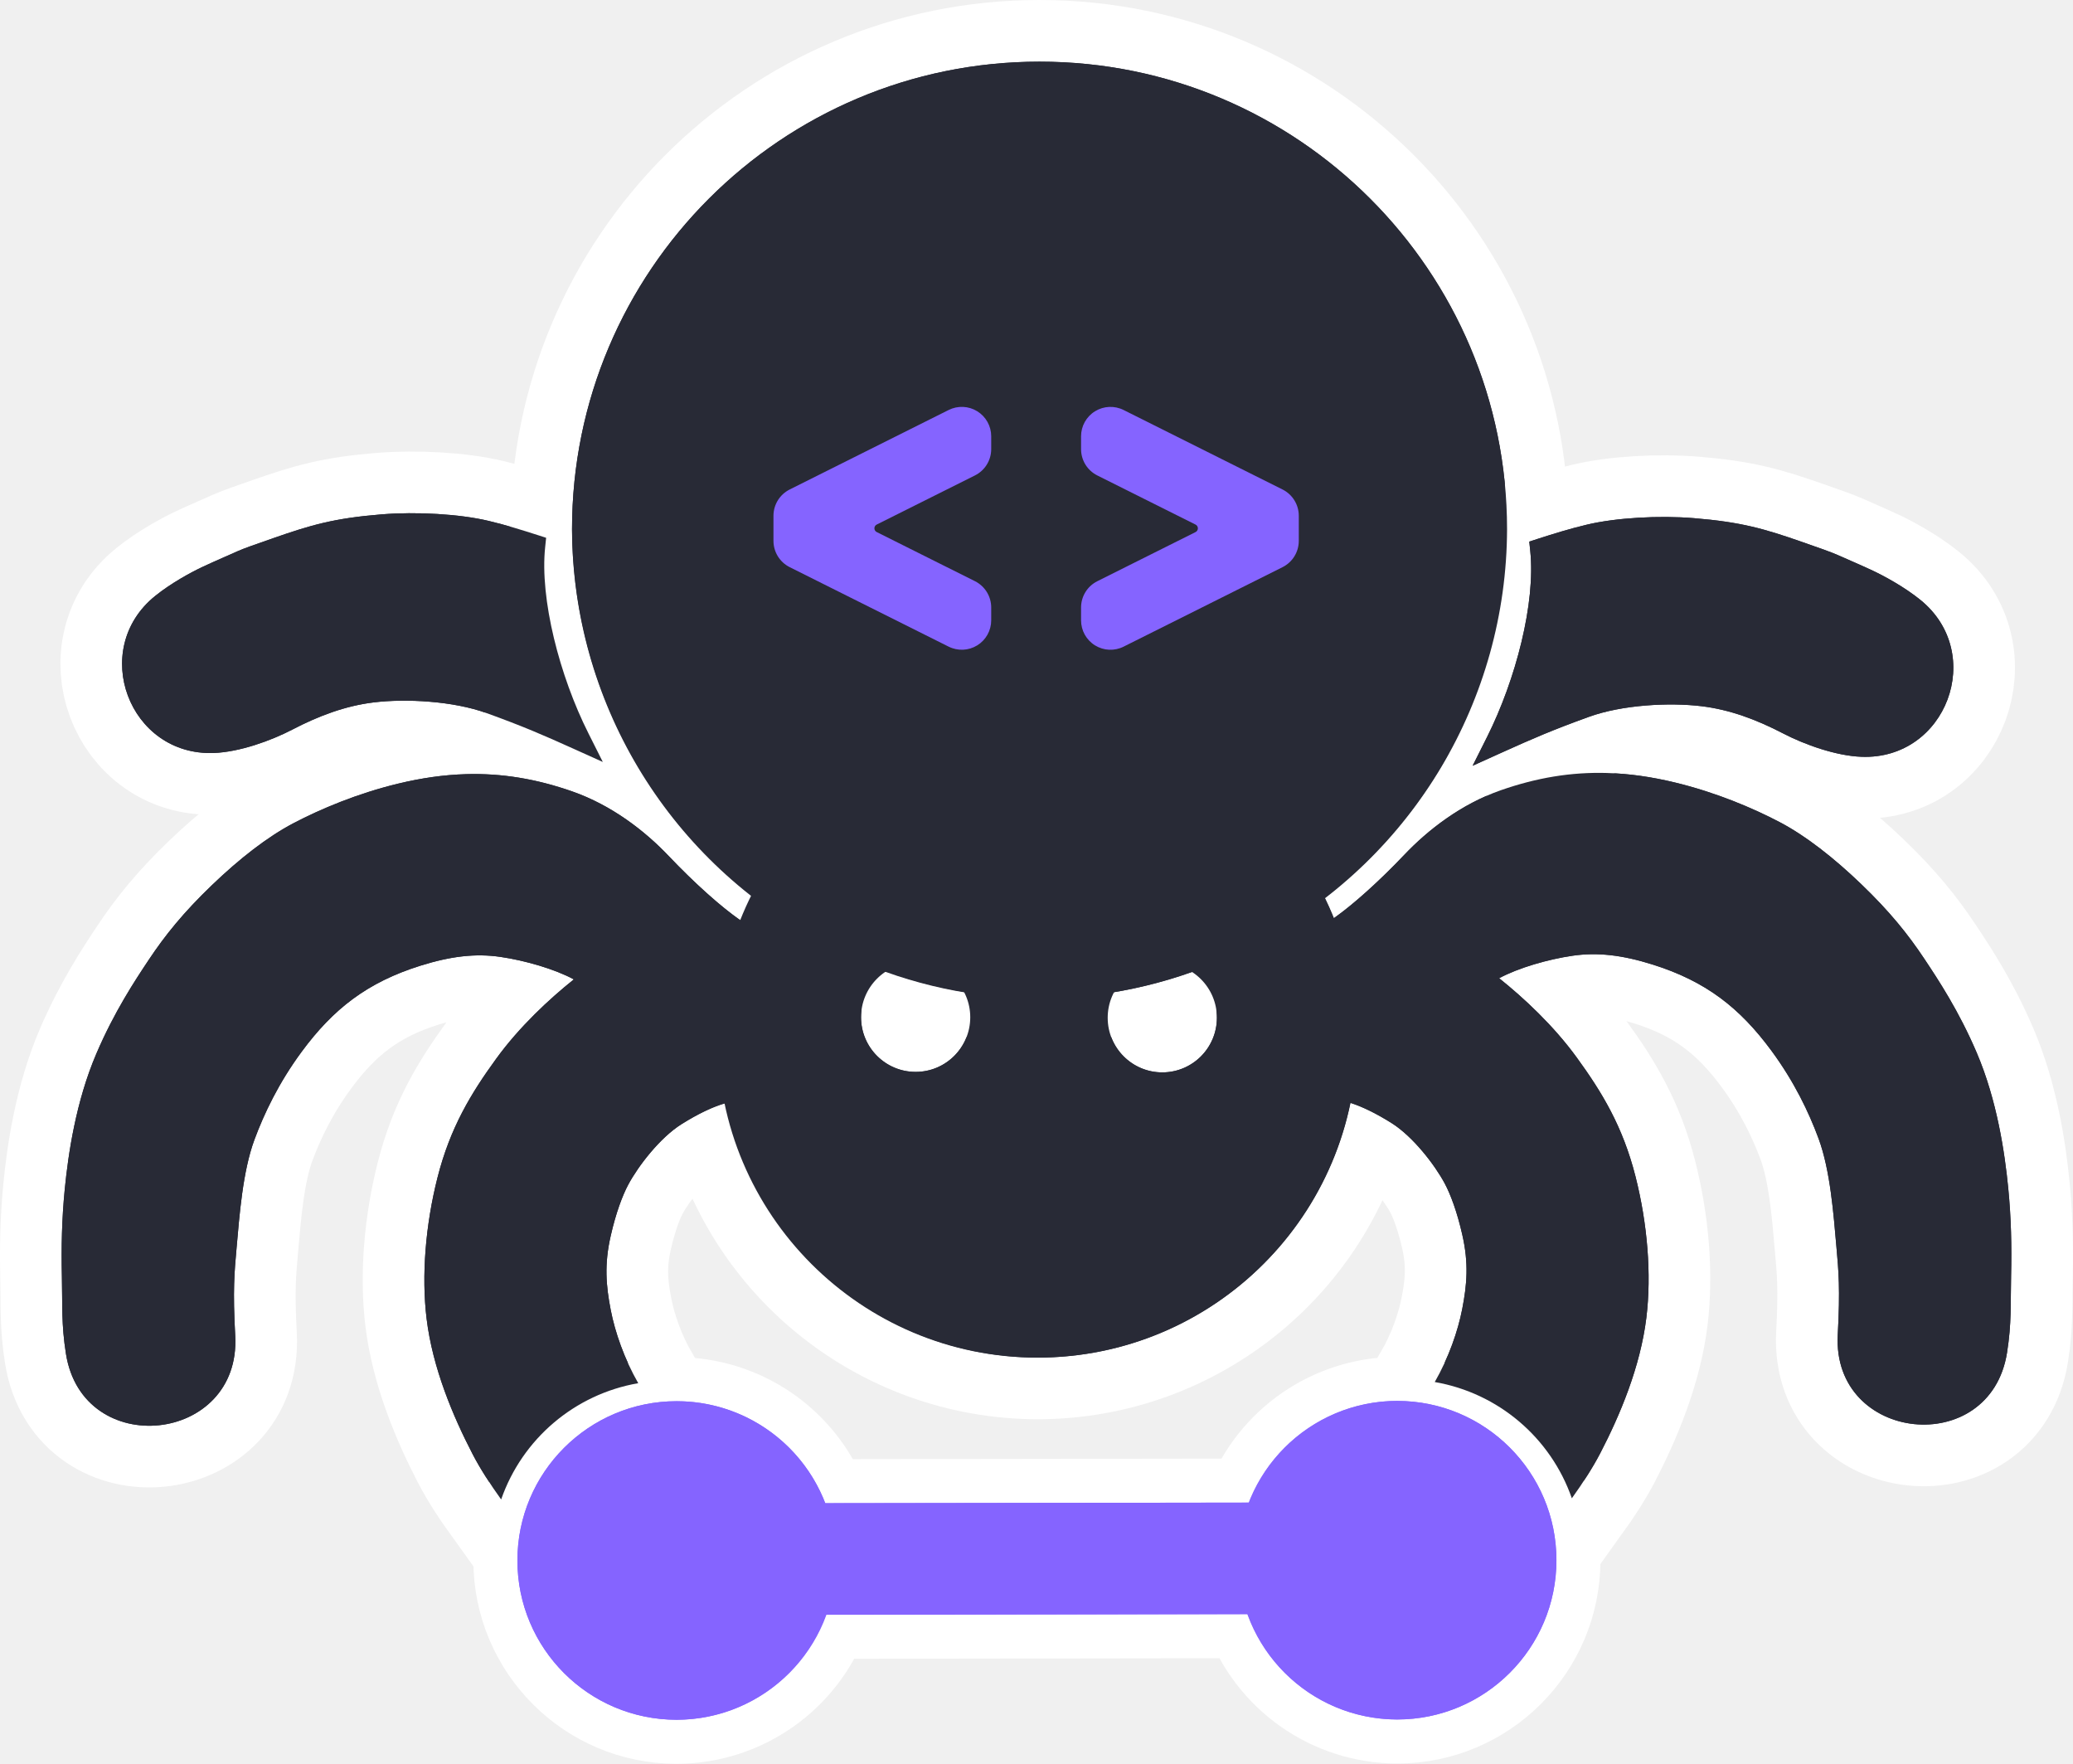
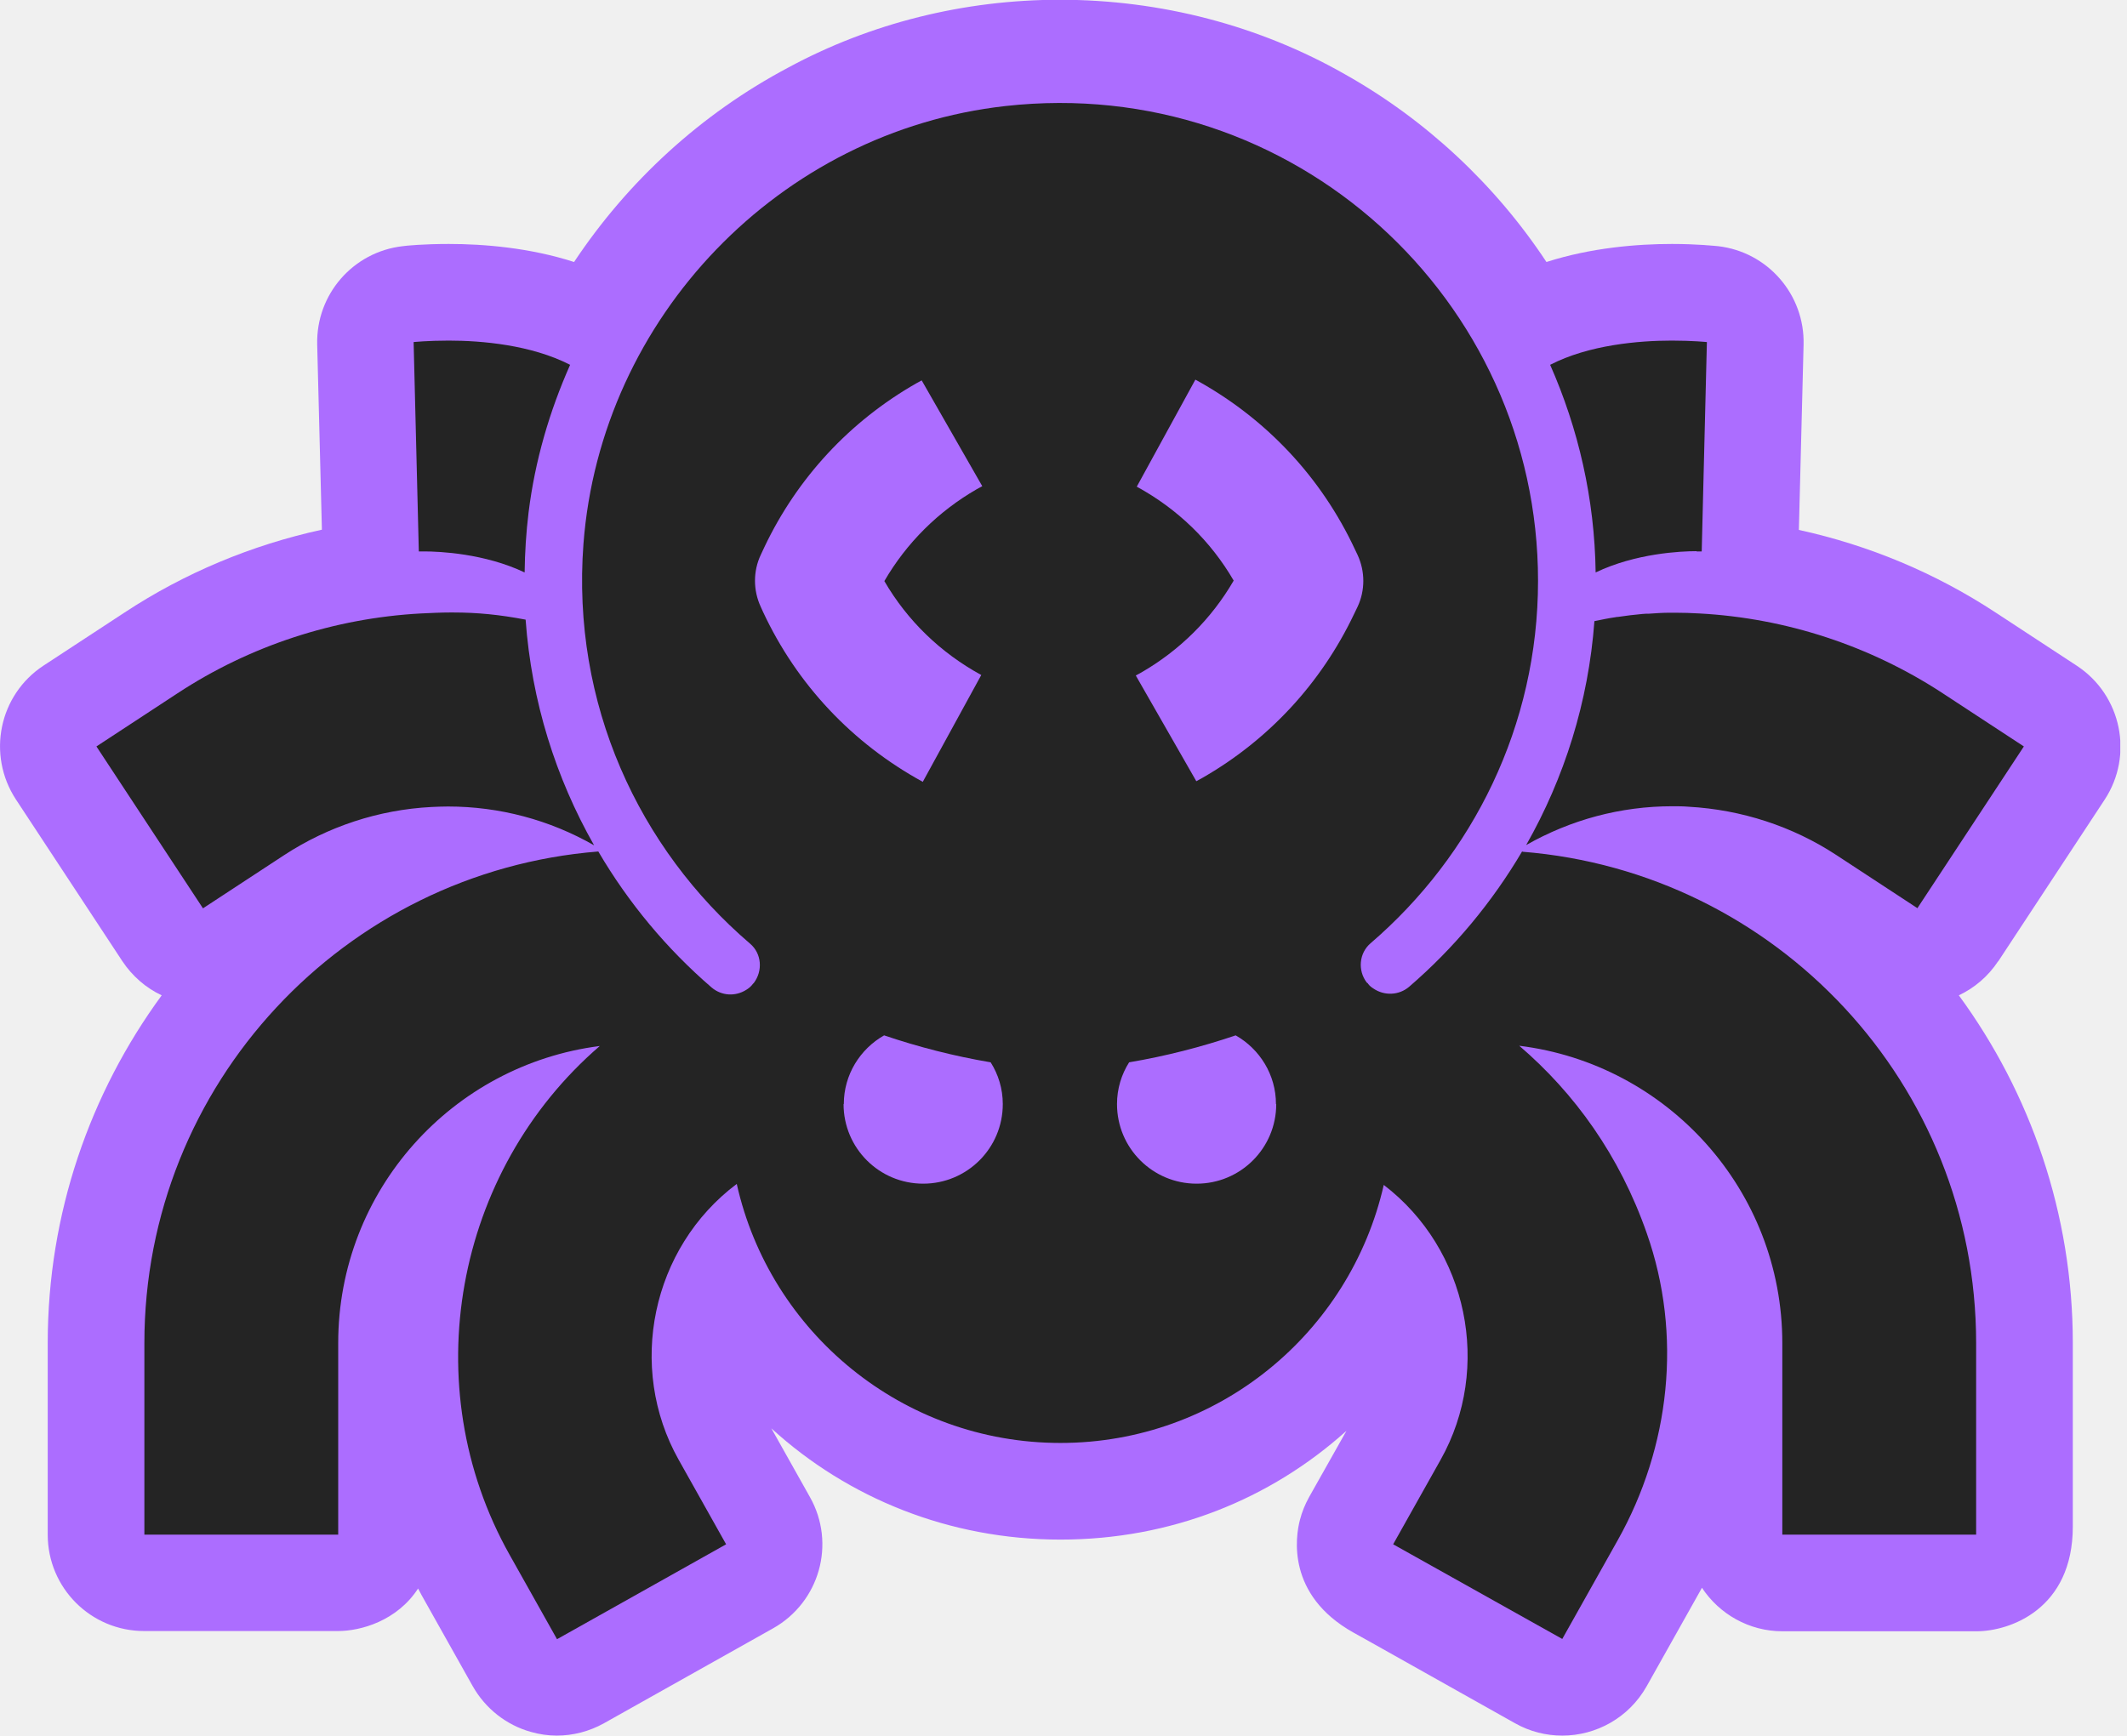
- <svg xmlns="http://www.w3.org/2000/svg" width="117.689mm" height="100.118mm" viewBox="0 0 117.689 100.118" version="1.1" id="svg1" xml:space="preserve">
-   <defs id="defs1">
-     <linearGradient id="swatch83">
-       <stop style="stop-color:#282a36;stop-opacity:1;" offset="0" id="stop84" />
-     </linearGradient>
-     <linearGradient id="swatch42">
-       <stop style="stop-color:#000000;stop-opacity:1;" offset="0" id="stop43" />
-     </linearGradient>
+ <svg xmlns="http://www.w3.org/2000/svg" width="147" height="120" viewBox="0 0 147 120" fill="none">
+   <g clip-path="url(#clip0_118_212)">
+     <path d="M138.095 66.467L145.459 55.276C147.475 52.2 146.621 48.065 143.545 46.032L137.941 42.358C133.789 39.624 129.176 37.693 124.323 36.634L124.648 23.819C124.733 20.367 122.17 17.411 118.736 17.018C118.513 17.001 117.3 16.865 115.557 16.865C113.148 16.865 109.97 17.121 106.877 18.112C103.358 12.781 98.539 8.27 92.935 5.126C87.057 1.777 80.239 -0.017 73.251 -0.017C66.621 -0.017 60.145 1.606 54.489 4.665C48.424 7.877 43.366 12.559 39.675 18.112C36.6 17.121 33.422 16.865 31.012 16.865C29.27 16.865 28.056 16.984 27.834 17.018C24.4 17.411 21.837 20.35 21.922 23.819L22.247 36.617C17.394 37.676 12.764 39.607 8.612 42.341L3.007 46.014C-0.068 48.031 -0.923 52.166 1.094 55.258L8.458 66.45C9.141 67.475 10.081 68.296 11.175 68.808C6.22 75.575 3.298 83.896 3.298 92.849V106.091C3.298 109.782 6.288 112.755 9.962 112.755H23.358C24.93 112.755 27.441 112.055 28.894 109.816C29.047 110.124 29.218 110.414 29.389 110.722L32.67 116.566C33.541 118.103 34.977 119.248 36.685 119.727C37.283 119.897 37.881 119.983 38.479 119.983C39.607 119.983 40.735 119.692 41.743 119.129L53.43 112.567C56.642 110.756 57.787 106.707 55.976 103.494L53.31 98.744C58.607 103.58 65.63 106.433 73.285 106.433C80.94 106.433 87.791 103.648 93.054 98.915L90.474 103.494C90.201 103.99 89.979 104.519 89.842 105.066C89.534 106.228 88.902 110.261 93.533 112.858L94.848 113.592L98.864 115.848L104.707 119.129C105.733 119.71 106.86 119.983 107.971 119.983C110.312 119.983 112.567 118.753 113.797 116.583L117.625 109.765C118.821 111.576 120.871 112.772 123.195 112.772H136.591C138.898 112.772 143.255 111.252 143.255 105.528V99.479V92.849C143.255 83.913 140.333 75.575 135.378 68.808C136.454 68.296 137.394 67.51 138.095 66.45V66.467Z" fill="#AC6DFF" />
+     <path d="M105.22 58.881C122.768 60.282 136.574 74.942 136.574 92.849V106.091H123.178V92.849C123.178 82.273 115.233 73.558 104.998 72.294C108.825 75.575 111.935 79.88 113.814 85.263C116.275 92.268 115.438 100.009 111.798 106.484L107.971 113.302L96.283 106.758L99.564 100.914C103.135 94.558 101.444 86.356 95.634 81.914C93.31 92.132 84.203 99.752 73.285 99.752C62.366 99.752 53.208 92.097 50.918 81.845C45.023 86.271 43.315 94.524 46.903 100.914L50.183 106.758L38.496 113.319L35.215 107.475C28.671 95.822 31.405 80.974 41.452 72.311C31.268 73.61 23.374 82.29 23.374 92.849V106.091H9.978V92.849C9.978 74.942 23.802 60.265 41.35 58.864C43.434 62.418 46.083 65.596 49.175 68.261C49.876 68.859 50.833 68.894 51.568 68.432C51.738 68.33 51.909 68.193 52.029 68.022C52.046 67.988 52.08 67.988 52.097 67.954C52.729 67.117 52.644 65.921 51.841 65.237C44.152 58.659 39.487 48.663 40.324 37.591C41.52 21.939 53.891 9.073 69.491 7.33C89.38 5.109 106.296 20.692 106.296 40.154C106.296 50.167 101.785 59.137 94.728 65.203C93.925 65.886 93.823 67.082 94.455 67.92C94.489 67.954 94.541 67.971 94.558 68.022C94.66 68.159 94.797 68.261 94.933 68.347C95.668 68.842 96.676 68.825 97.394 68.21C100.487 65.545 103.118 62.384 105.203 58.847L105.22 58.881ZM29.321 38.12C30.363 38.12 33.49 38.257 36.258 39.573C36.275 38.206 36.36 36.822 36.531 35.421C36.975 31.833 37.983 28.415 39.402 25.22C36.702 23.836 33.285 23.546 31.012 23.546C29.56 23.546 28.586 23.648 28.586 23.648L28.945 38.12C28.945 38.12 29.081 38.12 29.303 38.12H29.321ZM30.961 55.754C34.515 55.754 37.983 56.677 41.059 58.437C38.411 53.772 36.736 48.492 36.326 42.836C34.532 42.495 33.011 42.341 31.303 42.341C31.251 42.341 31.183 42.341 31.115 42.341C30.483 42.341 29.799 42.375 29.081 42.409C23.084 42.734 17.257 44.648 12.268 47.928L6.664 51.602L14.028 62.794L19.632 59.12C22.657 57.138 26.177 55.976 29.816 55.788C30.192 55.771 30.585 55.754 30.961 55.754ZM117.249 38.12C117.488 38.12 117.608 38.12 117.608 38.12L117.966 23.648C117.966 23.648 116.993 23.546 115.54 23.546C113.268 23.546 109.816 23.836 107.133 25.22C109.081 29.628 110.209 34.481 110.277 39.573C113.063 38.24 116.189 38.103 117.249 38.103V38.12ZM132.507 62.794L139.872 51.602L134.267 47.928C129.261 44.648 123.451 42.734 117.454 42.409C116.873 42.375 116.326 42.358 115.779 42.358C115.643 42.358 115.523 42.358 115.403 42.358C114.908 42.358 114.429 42.392 113.951 42.426C113.814 42.426 113.661 42.426 113.507 42.444C112.943 42.495 112.379 42.563 111.815 42.648C111.764 42.648 111.713 42.648 111.661 42.666C111.183 42.734 110.687 42.836 110.192 42.939C109.782 48.526 108.107 53.789 105.476 58.419C108.569 56.66 112.02 55.737 115.574 55.737C115.95 55.737 116.343 55.737 116.719 55.771C120.359 55.976 123.878 57.121 126.903 59.103L132.507 62.777V62.794Z" fill="#242424" />
+     <path d="M88.202 76.326C88.202 79.368 85.741 81.828 82.7 81.828C79.658 81.828 77.198 79.368 77.198 76.326C77.198 75.267 77.505 74.276 78.035 73.439C80.564 73.012 83.024 72.379 85.399 71.576C87.057 72.516 88.184 74.293 88.184 76.326H88.202Z" fill="#AC6DFF" />
+     <path d="M58.3 76.326C58.3 79.368 60.76 81.828 63.802 81.828C66.843 81.828 69.304 79.368 69.304 76.326C69.304 75.267 68.996 74.276 68.466 73.439C65.938 73.012 63.477 72.379 61.102 71.576C59.445 72.516 58.317 74.293 58.317 76.326H58.3Z" fill="#AC6DFF" />
+     <path d="M63.768 54.045C58.898 51.38 55.071 47.313 52.73 42.29L52.576 41.948C52.046 40.803 52.046 39.487 52.576 38.36L52.832 37.813C55.105 33.029 58.744 29.116 63.324 26.502L63.699 26.297L67.886 33.61L67.51 33.815C64.844 35.352 62.657 37.523 61.119 40.171C62.708 42.905 64.998 45.126 67.817 46.664L63.768 54.062V54.045Z" fill="#AC6DFF" />
+     <path d="M82.682 54.011L78.496 46.698L78.872 46.493C81.537 44.955 83.725 42.785 85.262 40.137C83.673 37.403 81.384 35.182 78.564 33.644L82.614 26.245C87.484 28.911 91.311 32.977 93.652 38.001L93.823 38.36C94.353 39.505 94.353 40.82 93.823 41.948L93.567 42.478C91.294 47.245 87.672 51.158 83.075 53.789L82.699 53.994L82.682 54.011Z" fill="#AC6DFF" />
+   </g>
+   <defs>
+     <clipPath id="clip0_118_212">
+       <rect width="146.536" height="120" fill="white" />
+     </clipPath>
  </defs>
-   <g id="g18" transform="translate(-40.17065,-21.33104)">
-     <path d="m 6.38,1133.816 c 0.11,0.243 0.219,0.486 0.329,0.729 0.35,0.776 0.556,1.251 0.89,2.17 0.302,0.833 0.365,2.012 0.267,2.818 -0.085,0.701 -0.332,1.367 -0.68,2.035 -0.279,0.536 -0.56,1.321 -0.583,1.958 -0.079,2.119 2.586,3.117 3.919,1.468 0.322,-0.398 0.592,-0.897 0.726,-1.182 0.151,-0.321 0.31,-0.699 0.392,-0.877 0.066,-0.144 0.173,-0.451 0.325,-0.887 0.331,-0.948 0.499,-1.521 0.596,-2.709 0.071,-0.87 0.01,-1.947 -0.163,-2.675 -0.104,-0.436 -0.225,-0.822 -0.351,-1.216 -0.024,-0.073 -0.047,-0.146 -0.071,-0.22 -0.076,0.01 -0.153,0.016 -0.229,0.024 -1.298,0.138 -3.221,-0.36 -4.651,-1.079 -0.238,-0.119 -0.476,-0.239 -0.715,-0.359" style="fill:#282a36;fill-opacity:1;stroke:#ffffff;stroke-width:3.079;stroke-dasharray:none;stroke-opacity:1;paint-order:stroke fill markers" id="path11" transform="matrix(0,-2.273307,-2.273307,0,2651.898,79.08296)" />
-     <path id="path12" style="fill:#282a36;fill-opacity:1;stroke:#ffffff;stroke-width:7;stroke-dasharray:none;stroke-opacity:1;paint-order:stroke fill markers" d="m -24.831,99.188 a 26.542,26.542 0 0 0 -26.542,-26.542 26.542,26.542 0 0 0 -20.793,10.213 18.147,18.147 0 0 0 -1.421,-0.624 c 0.799,-1.162 2.203,-2.712 3.664,-4.098 1.415,-1.344 2.879,-3.222 3.67,-5.484 0.706,-2.022 1.039,-3.983 0.978,-6.042 -0.037,-1.235 -0.215,-2.505 -0.539,-3.844 -0.56,-2.315 -1.441,-4.403 -2.246,-5.938 -0.783,-1.493 -2.029,-3.077 -3.5,-4.612 -1.579,-1.648 -2.881,-2.688 -4.247,-3.597 -1.205,-0.803 -2.961,-1.964 -5.335,-2.98 -2.721,-1.165 -5.709,-1.598 -7.691,-1.793 -1.702,-0.167 -3.283,-0.2 -4.951,-0.163 -1.663,0.037 -2.708,-0.035 -4.387,0.23 -6.056,0.952 -5.11,9.942 1.012,9.611 2.595,-0.141 3.605,-0.048 5.008,0.078 1.804,0.161 4.317,0.342 6.124,1.011 1.495,0.554 3.232,1.381 4.997,2.683 2.432,1.794 3.939,3.726 4.885,6.746 0.542,1.73 0.702,3.136 0.498,4.538 -0.205,1.403 -0.689,3.079 -1.277,4.168 -1.112,-1.393 -2.687,-3.089 -4.499,-4.405 -1.961,-1.426 -3.908,-2.615 -6.752,-3.336 -2.68,-0.679 -5.554,-0.917 -8.012,-0.618 -2.792,0.34 -5.542,1.499 -7.698,2.619 -0.799,0.415 -1.677,0.979 -2.56,1.613 a 10.062,10.062 0 0 1 6.6,7.783 c 1.382,-0.792 2.882,-1.315 4.156,-1.562 1.378,-0.267 2.585,-0.373 4.212,0 1.286,0.291 2.285,0.665 2.904,0.996 1.051,0.562 2.664,1.799 3.433,3.026 0.54,0.862 0.969,1.721 1.185,2.488 a 18.147,18.147 0 0 0 -14.437,17.717 18.147,18.147 0 0 0 14.456,17.764 c -0.23,0.726 -0.635,1.526 -1.138,2.33 -0.769,1.227 -2.382,2.465 -3.433,3.026 -0.619,0.331 -1.618,0.705 -2.904,0.996 -1.627,0.373 -2.834,0.267 -4.212,0 -1.275,-0.247 -2.775,-0.77 -4.156,-1.562 a 10.062,10.062 0 0 1 -6.6,7.783 c 0.883,0.634 1.761,1.197 2.56,1.613 2.156,1.12 4.906,2.279 7.698,2.619 2.458,0.299 5.332,0.062 8.012,-0.618 2.844,-0.721 4.791,-1.91 6.752,-3.336 1.812,-1.317 3.387,-3.013 4.499,-4.405 0.588,1.089 1.072,2.765 1.277,4.168 0.205,1.401 0.045,2.807 -0.498,4.538 -0.946,3.02 -2.453,4.951 -4.885,6.746 -1.766,1.302 -3.502,2.13 -4.997,2.683 -1.807,0.669 -4.32,0.851 -6.124,1.011 -1.403,0.126 -2.413,0.219 -5.008,0.078 -6.121,-0.331 -7.068,8.659 -1.012,9.611 1.68,0.265 2.725,0.193 4.387,0.23 1.668,0.037 3.249,0.004 4.951,-0.163 1.982,-0.195 4.97,-0.628 7.691,-1.793 2.374,-1.016 4.13,-2.177 5.335,-2.98 1.365,-0.909 2.668,-1.949 4.247,-3.597 1.47,-1.535 2.717,-3.119 3.5,-4.612 0.805,-1.536 1.686,-3.623 2.246,-5.938 0.324,-1.339 0.502,-2.609 0.539,-3.844 0.061,-2.059 -0.271,-4.02 -0.978,-6.042 -0.791,-2.263 -2.255,-4.141 -3.67,-5.484 -1.422,-1.35 -2.782,-2.849 -3.592,-4.001 a 18.147,18.147 0 0 0 1.16,-0.518 26.542,26.542 0 0 0 20.916,10.355 26.542,26.542 0 0 0 26.542,-26.542 z m -51.144,-7.034 a 3.1,3.1 0 0 1 -3.1,3.1 3.1,3.1 0 0 1 -3.1,-3.1 3.1,3.1 0 0 1 3.1,-3.1 3.1,3.1 0 0 1 3.1,3.1 z m -0.028,14.003 a 3.1,3.1 0 0 1 -3.1,3.1 3.1,3.1 0 0 1 -3.1,-3.1 3.1,3.1 0 0 1 3.1,-3.1 3.1,3.1 0 0 1 3.1,3.1 z" transform="rotate(-90)" />
-     <path d="m 6.757,1133.857 c 0.115,0.255 0.23,0.509 0.345,0.764 0.367,0.813 0.583,1.31 0.932,2.273 0.317,0.873 0.382,2.108 0.279,2.953 -0.089,0.735 -0.348,1.432 -0.712,2.132 -0.292,0.561 -0.587,1.384 -0.611,2.052 -0.083,2.22 2.709,3.266 4.106,1.538 0.337,-0.417 0.62,-0.94 0.761,-1.239 0.158,-0.336 0.325,-0.732 0.41,-0.919 0.069,-0.151 0.181,-0.472 0.341,-0.929 0.347,-0.994 0.523,-1.594 0.625,-2.838 0.075,-0.911 0.011,-2.04 -0.171,-2.803 -0.109,-0.457 -0.235,-0.861 -0.368,-1.274 -0.025,-0.076 -0.049,-0.153 -0.074,-0.23 -0.08,0.01 -0.16,0.017 -0.24,0.025 -1.36,0.145 -3.375,-0.378 -4.873,-1.13 -0.25,-0.125 -0.499,-0.251 -0.749,-0.376" style="fill:#282a36;fill-opacity:1;stroke:#ffffff;stroke-width:3.226;stroke-dasharray:none;stroke-opacity:1;paint-order:stroke fill markers" id="path16" transform="matrix(0,-2.169748,2.169748,0,-2336.404,79.45521)" />
-     <path id="circle16" style="fill:#8564ff;fill-opacity:1;stroke:#ffffff;stroke-width:5;stroke-dasharray:none;stroke-opacity:1;paint-order:stroke fill markers" d="m -100.851,119.492 a 9.041,9.041 0 0 0 -5.773,-8.406 l -0.033,-24.067 a 9.041,9.041 0 0 0 5.789,-8.433 9.041,9.041 0 0 0 -9.041,-9.041 9.041,9.041 0 0 0 -9.041,9.041 9.041,9.041 0 0 0 5.962,8.476 l 0.033,23.946 a 9.041,9.041 0 0 0 -5.979,8.482 9.041,9.041 0 0 0 9.041,9.041 9.041,9.041 0 0 0 9.041,-9.041 z" transform="rotate(-90)" />
-     <path id="path5-4" style="display:inline;fill:#282a36;fill-opacity:1;stroke:#ffffff;stroke-width:5;stroke-dasharray:none;stroke-opacity:1;paint-order:stroke fill markers" d="m 88.559,75.738 c 3.328,1.493 6.934,2.272 10.582,2.272 3.648,-10e-7 7.254,-0.779 10.582,-2.272 z" />
-   </g>
-   <g id="layer1" style="display:inline" transform="translate(-40.17065,-21.33104)">
-     <path d="m 6.38,1133.816 c 0.11,0.243 0.219,0.486 0.329,0.729 0.35,0.776 0.556,1.251 0.89,2.17 0.302,0.833 0.365,2.012 0.267,2.818 -0.085,0.701 -0.332,1.367 -0.68,2.035 -0.279,0.536 -0.56,1.321 -0.583,1.958 -0.079,2.119 2.586,3.117 3.919,1.468 0.322,-0.398 0.592,-0.897 0.726,-1.182 0.151,-0.321 0.31,-0.699 0.392,-0.877 0.066,-0.144 0.173,-0.451 0.325,-0.887 0.331,-0.948 0.499,-1.521 0.596,-2.709 0.071,-0.87 0.01,-1.947 -0.163,-2.675 -0.104,-0.436 -0.225,-0.822 -0.351,-1.216 -0.024,-0.073 -0.047,-0.146 -0.071,-0.22 -0.076,0.01 -0.153,0.016 -0.229,0.024 -1.298,0.138 -3.221,-0.36 -4.651,-1.079 -0.238,-0.119 -0.476,-0.239 -0.715,-0.359" style="fill:#282a36;fill-opacity:1;stroke:none;stroke-width:0.119;stroke-dasharray:none;stroke-opacity:1" id="path6-7" transform="matrix(0,-2.273307,-2.273307,0,2651.898,79.08296)" />
-     <path id="path35" style="fill:#282a36;fill-opacity:1;stroke:none;stroke-width:0.27;stroke-dasharray:none;stroke-opacity:0.919" d="m -62.1,99.07 a 18.147,18.147 0 0 0 -18.147,-18.147 18.147,18.147 0 0 0 -18.147,18.147 18.147,18.147 0 0 0 18.147,18.147 18.147,18.147 0 0 0 18.147,-18.147 z m -13.875,-6.916 a 3.1,3.1 0 0 1 -3.1,3.1 3.1,3.1 0 0 1 -3.1,-3.1 3.1,3.1 0 0 1 3.1,-3.1 3.1,3.1 0 0 1 3.1,3.1 z m -0.028,14.003 a 3.1,3.1 0 0 1 -3.1,3.1 3.1,3.1 0 0 1 -3.1,-3.1 3.1,3.1 0 0 1 3.1,-3.1 3.1,3.1 0 0 1 3.1,3.1 z" transform="rotate(-90)" />
-     <path id="path35-6" style="fill:#282a36;fill-opacity:1;stroke:none;stroke-width:0.27;stroke-dasharray:none;stroke-opacity:1" d="M -24.831,99.188 A 26.542,26.542 0 0 0 -51.373,72.646 26.542,26.542 0 0 0 -74.619,86.519 h 2.123 v 25.4 h -2.09 a 26.542,26.542 0 0 0 23.213,13.811 26.542,26.542 0 0 0 26.542,-26.542 z" transform="rotate(-90)" />
-     <path d="m 66.611,65.275 c -1.235,0.037 -2.505,0.215 -3.844,0.539 -2.315,0.56 -4.403,1.441 -5.938,2.246 -1.493,0.783 -3.077,2.029 -4.612,3.5 -1.648,1.579 -2.688,2.881 -3.597,4.247 -0.803,1.205 -1.964,2.961 -2.98,5.335 -1.165,2.721 -1.598,5.709 -1.793,7.691 -0.167,1.702 -0.2,3.283 -0.163,4.951 0.037,1.663 -0.035,2.708 0.23,4.387 0.952,6.056 9.942,5.11 9.611,-1.012 -0.141,-2.595 -0.048,-3.605 0.078,-5.008 0.161,-1.804 0.342,-4.317 1.011,-6.124 0.554,-1.495 1.381,-3.232 2.683,-4.997 1.794,-2.432 3.726,-3.939 6.746,-4.885 1.73,-0.542 3.136,-0.702 4.538,-0.498 1.403,0.205 3.079,0.689 4.168,1.277 -1.393,1.112 -3.089,2.687 -4.405,4.499 -1.426,1.961 -2.615,3.908 -3.336,6.752 -0.679,2.68 -0.917,5.554 -0.618,8.012 0.34,2.792 1.499,5.542 2.619,7.698 0.415,0.799 0.979,1.677 1.613,2.56 a 10.062,10.062 0 0 1 7.783,-6.6 c -0.792,-1.382 -1.315,-2.882 -1.562,-4.156 -0.267,-1.378 -0.373,-2.585 0,-4.212 0.291,-1.286 0.665,-2.285 0.996,-2.904 0.562,-1.051 1.799,-2.664 3.026,-3.433 0.94,-0.588 1.88,-1.058 2.695,-1.249 -0.334,-2.672 -0.521,-3.093 -0.264,-5.549 0.257,-2.456 1.125,-4.62 1.125,-4.62 -1.177,-0.771 -2.827,-2.265 -4.285,-3.8 -1.344,-1.415 -3.222,-2.879 -5.484,-3.67 -2.022,-0.706 -3.983,-1.039 -6.042,-0.978 z" style="fill:#282a36;stroke-width:0.27" id="path9" />
-     <path d="m 131.419,65.209 c 1.235,0.037 2.505,0.215 3.844,0.539 2.315,0.56 4.403,1.441 5.938,2.246 1.493,0.783 3.077,2.029 4.612,3.5 1.648,1.579 2.688,2.881 3.597,4.247 0.803,1.206 1.964,2.961 2.98,5.335 1.165,2.721 1.598,5.709 1.793,7.691 0.167,1.702 0.2,3.283 0.163,4.951 -0.037,1.663 0.035,2.708 -0.23,4.387 -0.952,6.056 -9.942,5.11 -9.611,-1.012 0.141,-2.595 0.048,-3.605 -0.078,-5.008 -0.161,-1.804 -0.342,-4.317 -1.011,-6.124 -0.553,-1.495 -1.381,-3.232 -2.683,-4.997 -1.794,-2.432 -3.726,-3.939 -6.746,-4.885 -1.73,-0.542 -3.136,-0.702 -4.538,-0.498 -1.403,0.205 -3.079,0.689 -4.168,1.277 1.393,1.112 3.089,2.687 4.405,4.499 1.426,1.961 2.615,3.908 3.336,6.752 0.679,2.68 0.917,5.554 0.618,8.012 -0.34,2.792 -1.498,5.542 -2.619,7.698 -0.415,0.799 -0.979,1.677 -1.613,2.56 a 10.062,10.062 0 0 0 -7.783,-6.6 c 0.792,-1.382 1.315,-2.882 1.562,-4.156 0.267,-1.378 0.373,-2.585 0,-4.212 -0.291,-1.286 -0.665,-2.285 -0.996,-2.904 -0.562,-1.051 -1.799,-2.664 -3.026,-3.433 -0.94,-0.588 -1.88,-1.058 -2.695,-1.249 0.334,-2.672 0.521,-3.093 0.264,-5.549 -0.257,-2.456 -1.125,-4.62 -1.125,-4.62 1.177,-0.771 2.827,-2.265 4.285,-3.8 1.343,-1.415 3.222,-2.879 5.484,-3.67 2.022,-0.706 3.983,-1.039 6.042,-0.978 z" style="fill:#282a36;fill-opacity:1;stroke-width:0.27" id="path9-1" />
-     <path d="m 6.757,1133.857 c 0.115,0.255 0.23,0.509 0.345,0.764 0.367,0.813 0.583,1.31 0.932,2.273 0.317,0.873 0.382,2.108 0.279,2.953 -0.089,0.735 -0.348,1.432 -0.712,2.132 -0.292,0.561 -0.587,1.384 -0.611,2.052 -0.083,2.22 2.709,3.266 4.106,1.538 0.337,-0.417 0.62,-0.94 0.761,-1.239 0.158,-0.336 0.325,-0.732 0.41,-0.919 0.069,-0.151 0.181,-0.472 0.341,-0.929 0.347,-0.994 0.523,-1.594 0.625,-2.838 0.075,-0.911 0.011,-2.04 -0.171,-2.803 -0.109,-0.457 -0.235,-0.861 -0.368,-1.274 -0.025,-0.076 -0.049,-0.153 -0.074,-0.23 -0.08,0.01 -0.16,0.017 -0.24,0.025 -1.36,0.145 -3.375,-0.378 -4.873,-1.13 -0.25,-0.125 -0.499,-0.251 -0.749,-0.376" style="fill:#282a36;fill-opacity:1;stroke:none;stroke-width:0.124;stroke-dasharray:none;stroke-opacity:1" id="path6-7-1" transform="matrix(0,-2.169748,2.169748,0,-2336.404,79.45521)" />
-     <circle style="fill:#8564ff;fill-opacity:1;stroke:none;stroke-width:0.27;stroke-dasharray:none;stroke-opacity:1" id="path35-1" cx="-109.908" cy="78.587" r="9.041" transform="rotate(-90)" />
-     <circle style="fill:#8564ff;fill-opacity:1;stroke:none;stroke-width:0.27;stroke-dasharray:none;stroke-opacity:1" id="path35-1-5" cx="-109.892" cy="119.493" r="9.041" transform="rotate(-90)" />
-     <path style="fill:#8564ff;fill-opacity:1;stroke:none;stroke-width:0.284;stroke-dasharray:none;stroke-opacity:1" d="m 85.728,106.658 c 0.257,0.696 0.628,1.936 0.652,2.935 0.027,1.147 -0.585,3.395 -0.585,3.395 l 26.489,-0.036 c 0,0 -0.661,-1.395 -0.583,-3.359 0.078,-1.964 0.395,-2.311 0.644,-2.971 z" id="path47" />
-     <path style="font-size:66.667px;white-space:pre;display:none;fill:#8564ff;fill-opacity:1;stroke:#8564ff;stroke-width:0.443;stroke-dasharray:none;stroke-opacity:1" d="M 96.242,55.552 83.608,49.935 v -1.358 l 12.635,-5.617 v 1.971 l -9.963,4.325 9.963,4.325 z m 18.503,-5.617 -12.635,5.617 v -1.971 l 9.963,-4.325 -9.963,-4.325 v -1.971 l 12.635,5.617 z" id="text48-1" aria-label="&lt;&gt;" />
-     <path d="m 94.028,58.037 -9.023,-4.512 a 1.669,1.669 0 0 1 -0.923,-1.493 v -1.424 a 1.669,1.669 0 0 1 0.923,-1.493 l 9.023,-4.512 a 1.669,1.669 0 0 1 2.416,1.493 v 0.729 a 1.669,1.669 0 0 1 -0.923,1.493 l -5.576,2.788 a 0.238,0.238 0 0 0 0,0.427 l 5.576,2.788 a 1.669,1.669 0 0 1 0.923,1.493 v 0.729 a 1.669,1.669 0 0 1 -2.416,1.493 z" style="display:inline;fill:#8564ff;fill-opacity:1;stroke:none;stroke-width:2.524" id="path5-2" />
-     <path d="m 103.96,58.037 9.023,-4.512 a 1.669,1.669 0 0 0 0.923,-1.493 V 50.609 A 1.669,1.669 0 0 0 112.984,49.116 l -9.023,-4.512 a 1.669,1.669 0 0 0 -2.416,1.493 v 0.729 a 1.669,1.669 0 0 0 0.923,1.493 l 5.576,2.788 a 0.238,0.238 0 0 1 0,0.427 l -5.576,2.788 a 1.669,1.669 0 0 0 -0.923,1.493 v 0.729 a 1.669,1.669 0 0 0 2.416,1.493 z" style="display:inline;fill:#8564ff;fill-opacity:1;stroke:none;stroke-width:2.524" id="path5-2-0" />
-     <path id="path5" style="fill:#282a36;fill-opacity:1;stroke:none;stroke-width:1.325;stroke-opacity:1;paint-order:stroke fill markers" d="m 88.627,75.729 c 3.328,1.493 6.974,2.272 10.582,2.272 3.608,0 7.254,-0.779 10.582,-2.272 z" />
-   </g>
</svg>
